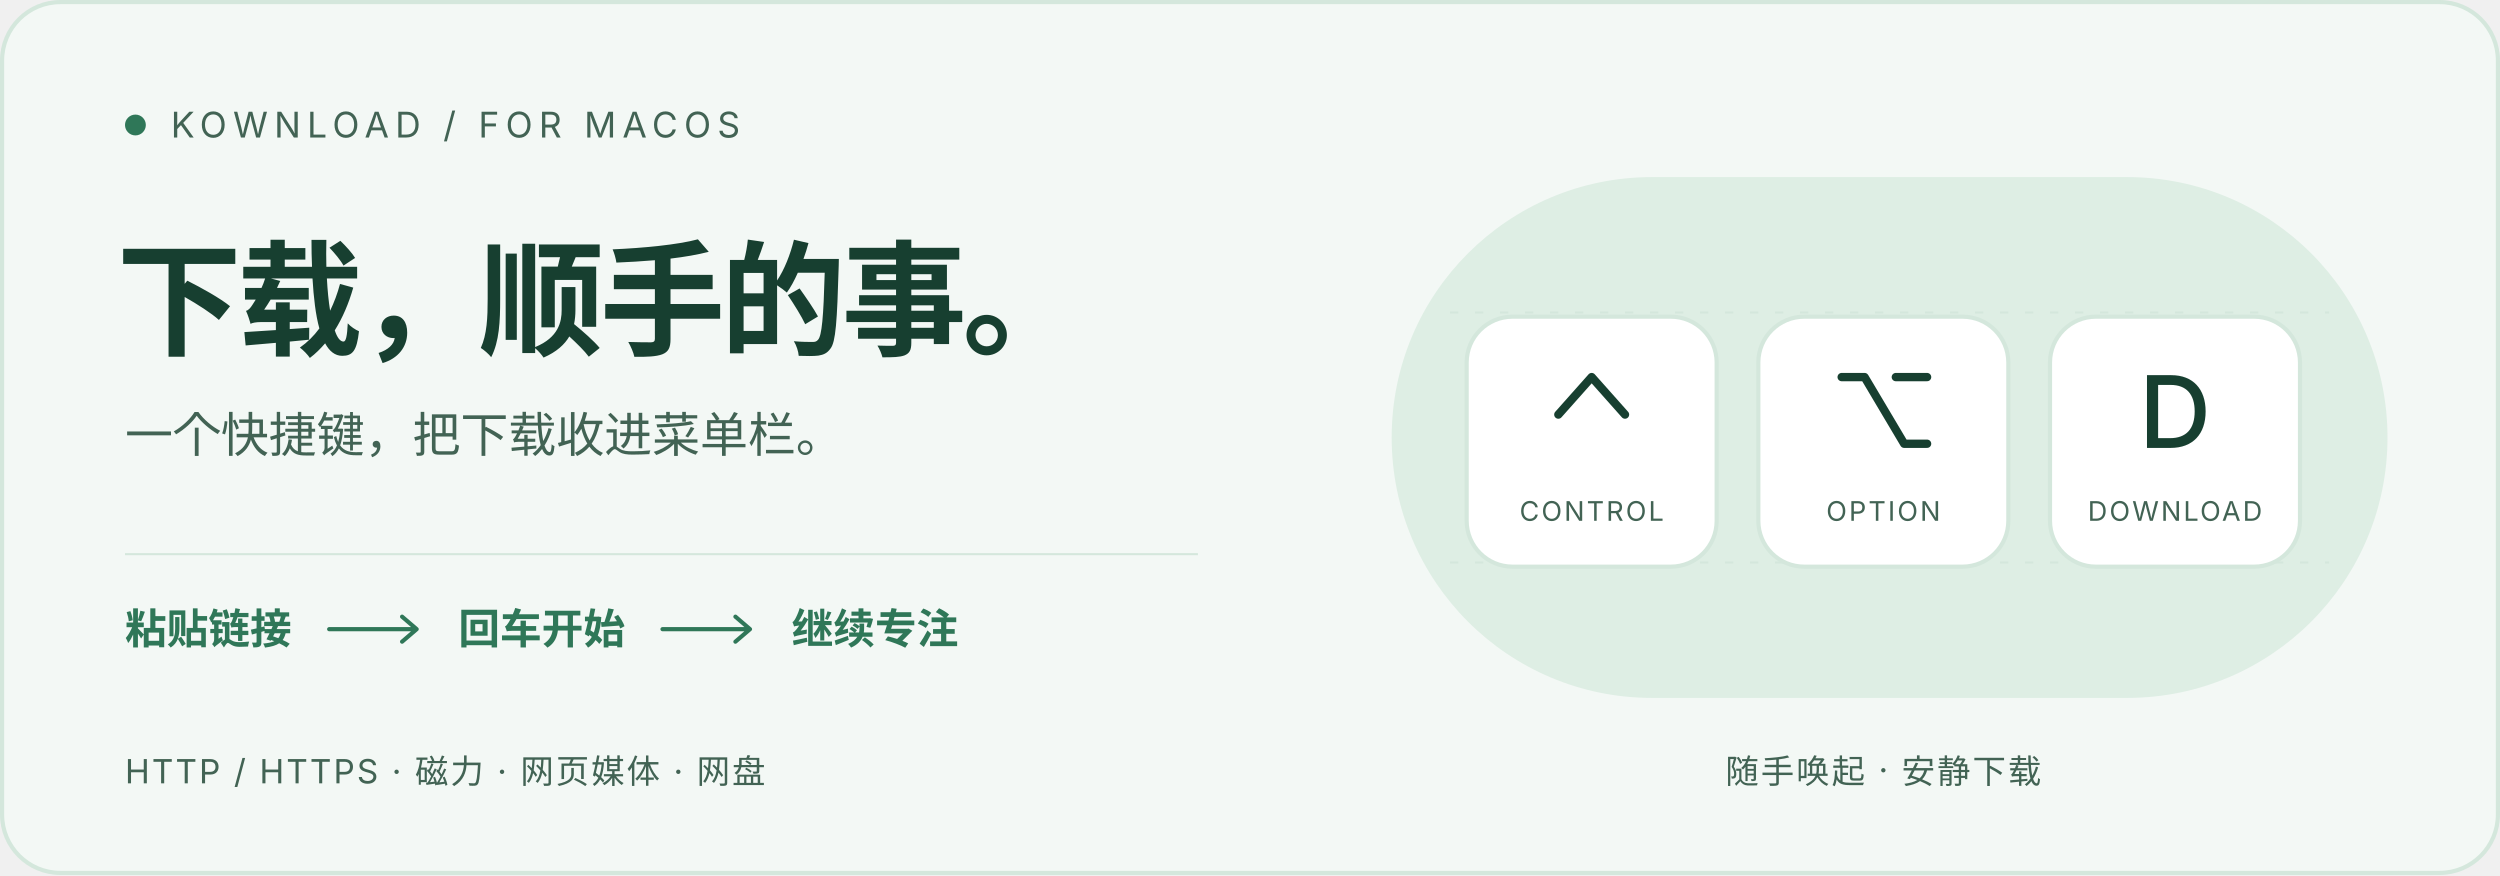
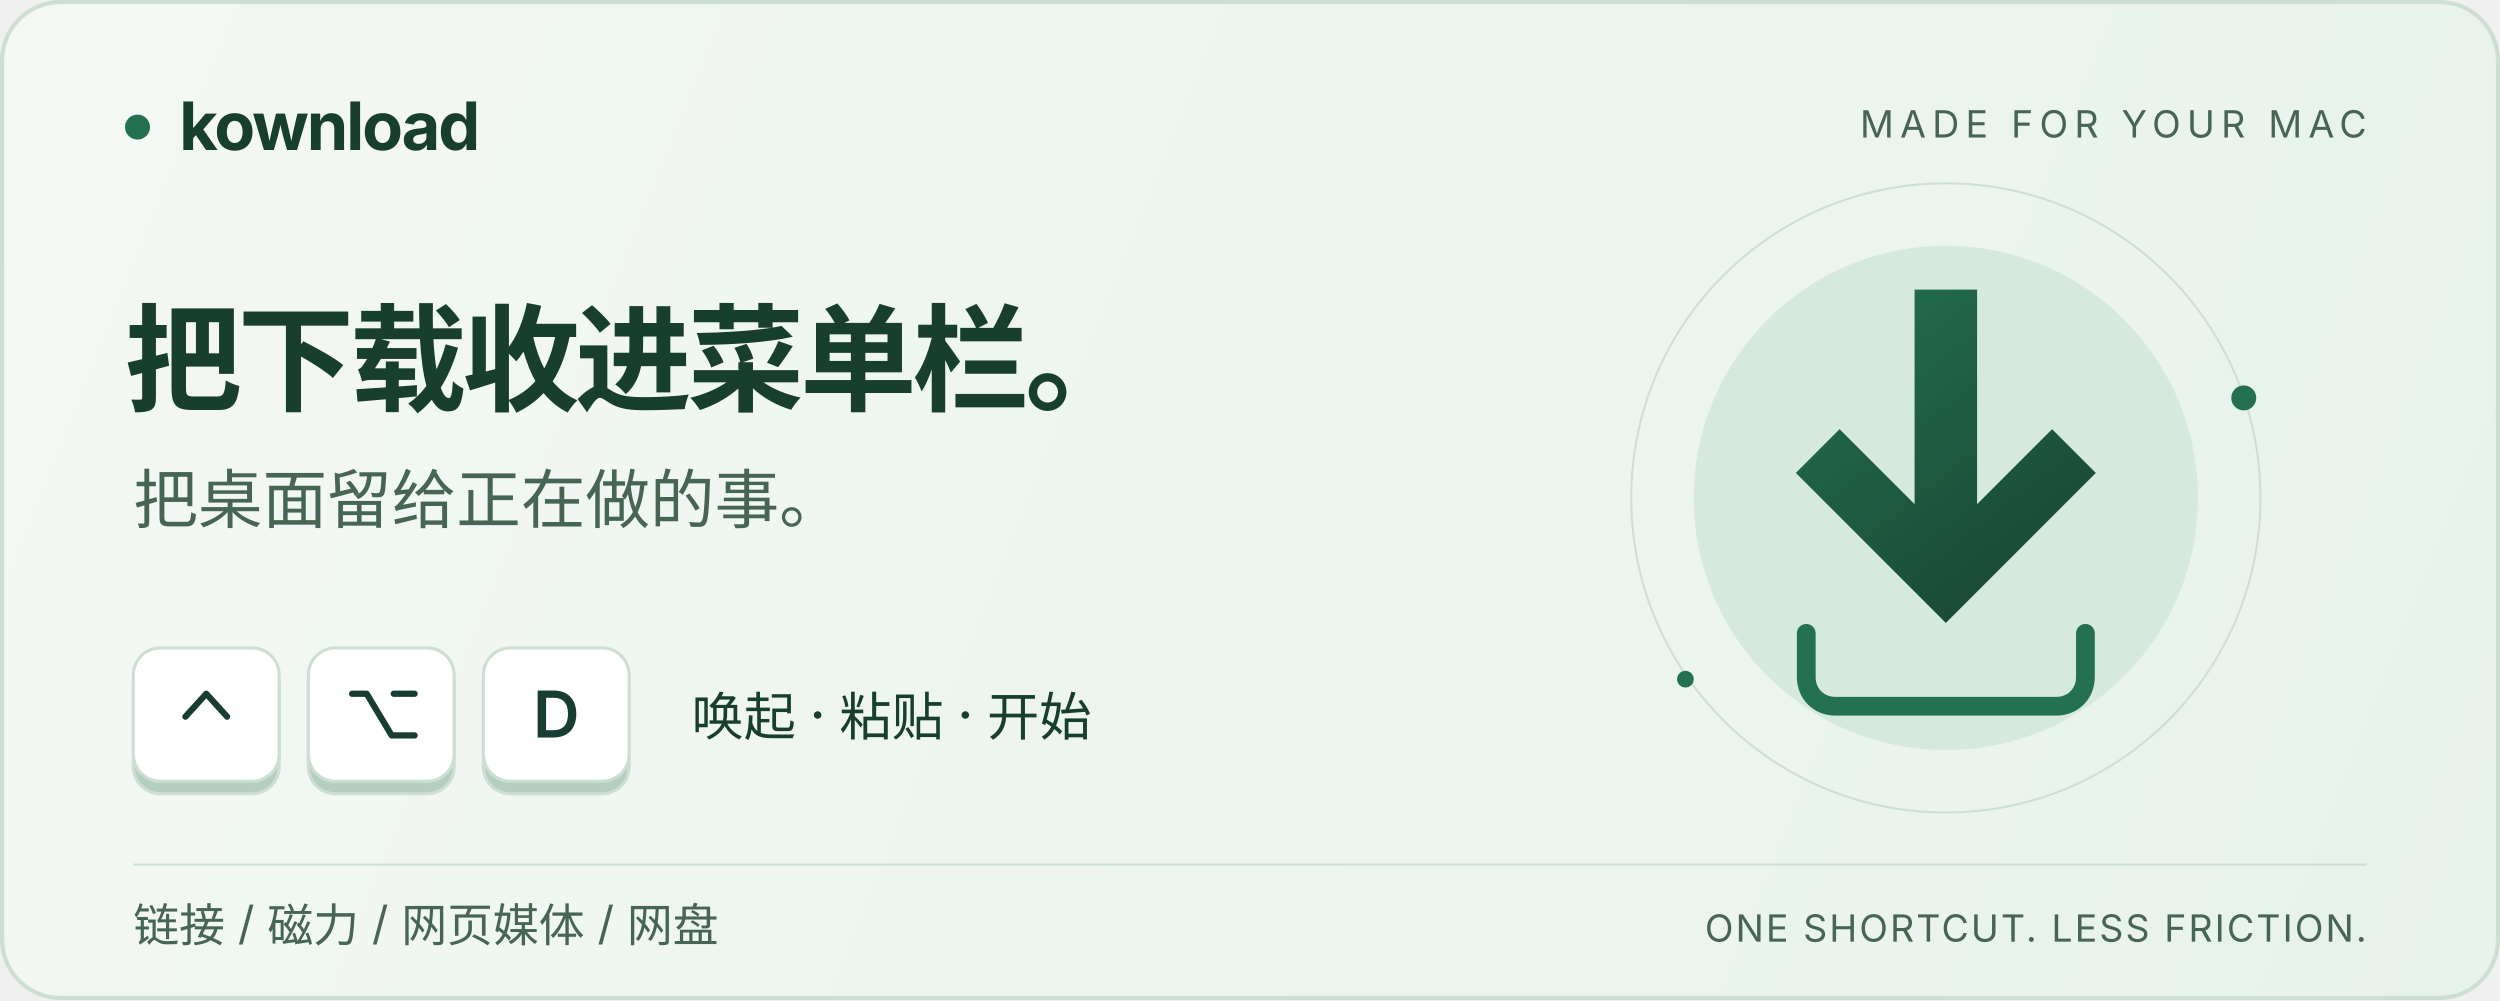
- <svg xmlns="http://www.w3.org/2000/svg" width="1200" height="420" viewBox="0 0 1200 420" fill="none" role="img" aria-labelledby="title desc">
-   <rect x="1" y="1" width="1198" height="418" rx="28" fill="#f3f8f5" stroke="#d4e7dc" stroke-width="2" />
+ <svg xmlns="http://www.w3.org/2000/svg" width="1200" height="480" viewBox="0 0 1200 480" fill="none" role="img" aria-labelledby="title desc">
+   <defs>
+     <linearGradient id="surface" x1="0" y1="0" x2="1200" y2="480" gradientUnits="userSpaceOnUse">
+       <stop stop-color="#F4F8F5" />
+       <stop offset="1" stop-color="#E7F2EB" />
+     </linearGradient>
+     <linearGradient id="arrow" x1="866" y1="136" x2="1008" y2="316" gradientUnits="userSpaceOnUse">
+       <stop stop-color="#23714F" />
+       <stop offset="1" stop-color="#173E2E" />
+     </linearGradient>
+   </defs>
+   <rect x="1" y="1" width="1198" height="478" rx="28" fill="url(#surface)" stroke="#CDDFD3" stroke-width="2" />
  <g font-family="-apple-system, BlinkMacSystemFont, 'Segoe UI', 'PingFang SC', 'Microsoft YaHei', sans-serif">
-     <circle cx="65" cy="60" r="5" fill="#2f7758" />
-     <text x="82" y="66" fill="#426354" font-size="17" letter-spacing="3">KOWNLOAD / FOR MACOS</text>
-     <text x="56" y="166" fill="#173f30" font-size="60" font-weight="650" letter-spacing="-2">下载，顺手的事。</text>
-     <text x="60" y="217" fill="#426354" font-size="23">一个快捷键，把下载收进菜单栏。</text>
-     <path d="M60 266H575" stroke="#d4e7dc" />
-     <text x="60" y="309" fill="#2f7758" font-size="20" font-weight="600">粘贴链接</text>
-     <path d="M158 302H200M193 296L200 302L193 308" stroke="#2f7758" stroke-width="2" stroke-linecap="round" stroke-linejoin="round" />
-     <text x="220" y="309" fill="#2f7758" font-size="20" font-weight="600">回车开始</text>
-     <path d="M318 302H360M353 296L360 302L353 308" stroke="#2f7758" stroke-width="2" stroke-linecap="round" stroke-linejoin="round" />
-     <text x="380" y="309" fill="#2f7758" font-size="20" font-weight="600">继续专注</text>
-     <text x="60" y="376" fill="#426354" font-size="16" letter-spacing="1">HTTP / HTTPS · 磁力 · 网页媒体 · 网盘</text>
-     <rect x="668" y="85" width="478" height="250" rx="125" fill="#deeee4" />
-     <path d="M696 150H1118M696 270H1118" stroke="#d4e7dc" stroke-dasharray="4 8" />
-     <g stroke="#d4e7dc" stroke-width="2">
-       <rect x="704" y="152" width="120" height="120" rx="22" fill="#ffffff" />
-       <rect x="844" y="152" width="120" height="120" rx="22" fill="#ffffff" />
-       <rect x="984" y="152" width="120" height="120" rx="22" fill="#ffffff" />
+     <circle cx="66" cy="61" r="6" fill="#23714F" />
+     <text x="86" y="72" fill="#173E2E" font-size="32" font-weight="650" letter-spacing="-1">kownload</text>
+     <text x="1136" y="66" text-anchor="end" fill="#476553" font-size="18" letter-spacing="3">MADE FOR YOUR MAC</text>
+     <text x="60" y="193" fill="#173E2E" font-size="56" font-weight="650" letter-spacing="-2">把下载收进菜单栏。</text>
+     <text x="64" y="251" fill="#476553" font-size="31">把桌面留给正在做的事。</text>
+     <g stroke="#CDDFD3" stroke-width="1.5">
+       <rect x="64" y="315" width="70" height="66" rx="13" fill="#B4CFBD" />
+       <rect x="148" y="315" width="70" height="66" rx="13" fill="#B4CFBD" />
+       <rect x="232" y="315" width="70" height="66" rx="13" fill="#B4CFBD" />
+       <rect x="64" y="311" width="70" height="64" rx="13" fill="#FFFFFF" />
+       <rect x="148" y="311" width="70" height="64" rx="13" fill="#FFFFFF" />
+       <rect x="232" y="311" width="70" height="64" rx="13" fill="#FFFFFF" />
    </g>
-     <g stroke="#173f30" stroke-width="4" stroke-linecap="round" stroke-linejoin="round">
-       <path d="M748 199L764 181L780 199" />
-       <path d="M884 181H895L914 213H925M910 181H925" />
+     <g stroke="#173E2E" stroke-width="3" stroke-linecap="round" stroke-linejoin="round">
+       <path d="M89 344L99 333L109 344" />
+       <path d="M169 333H176L188 353H199M189 333H199" />
    </g>
-     <text x="1044" y="215" text-anchor="middle" fill="#173f30" font-size="48" font-weight="550">D</text>
-     <g fill="#426354" font-size="13" text-anchor="middle" letter-spacing="1">
-       <text x="764" y="250">CONTROL</text>
-       <text x="904" y="250">OPTION</text>
-       <text x="1044" y="250">DOWNLOAD</text>
-     </g>
-     <text x="904" y="376" text-anchor="middle" fill="#426354" font-size="16" letter-spacing="1">随手唤起 · 安静下载</text>
+     <text x="267" y="354" text-anchor="middle" fill="#173E2E" font-size="31" font-weight="600">D</text>
+     <text x="332" y="353" fill="#173E2E" font-size="25" font-weight="500">唤起 · 粘贴 · 开始</text>
+     <path d="M64 415H1136" stroke="#CDDFD3" />
+     <text x="64" y="452" fill="#476553" font-size="22">链接 / 磁力 / 网页媒体 / 网盘</text>
+     <text x="1136" y="452" text-anchor="end" fill="#476553" font-size="18" letter-spacing="1">ONE SHORTCUT. LESS FRICTION.</text>
  </g>
+   <circle cx="934" cy="239" r="151" stroke="#CDDFD3" />
+   <circle cx="934" cy="239" r="121" fill="#D5E9DC" />
+   <path d="M919 139H949V242L985 206L1006 227L934 299L862 227L883 206L919 242V139Z" fill="url(#arrow)" />
+   <path d="M867 304V325C867 333 873 339 881 339H987C995 339 1001 333 1001 325V304" stroke="#23714F" stroke-width="9" stroke-linecap="round" />
+   <circle cx="1077" cy="191" r="6" fill="#23714F" />
+   <circle cx="809" cy="326" r="4" fill="#23714F" />
</svg>
